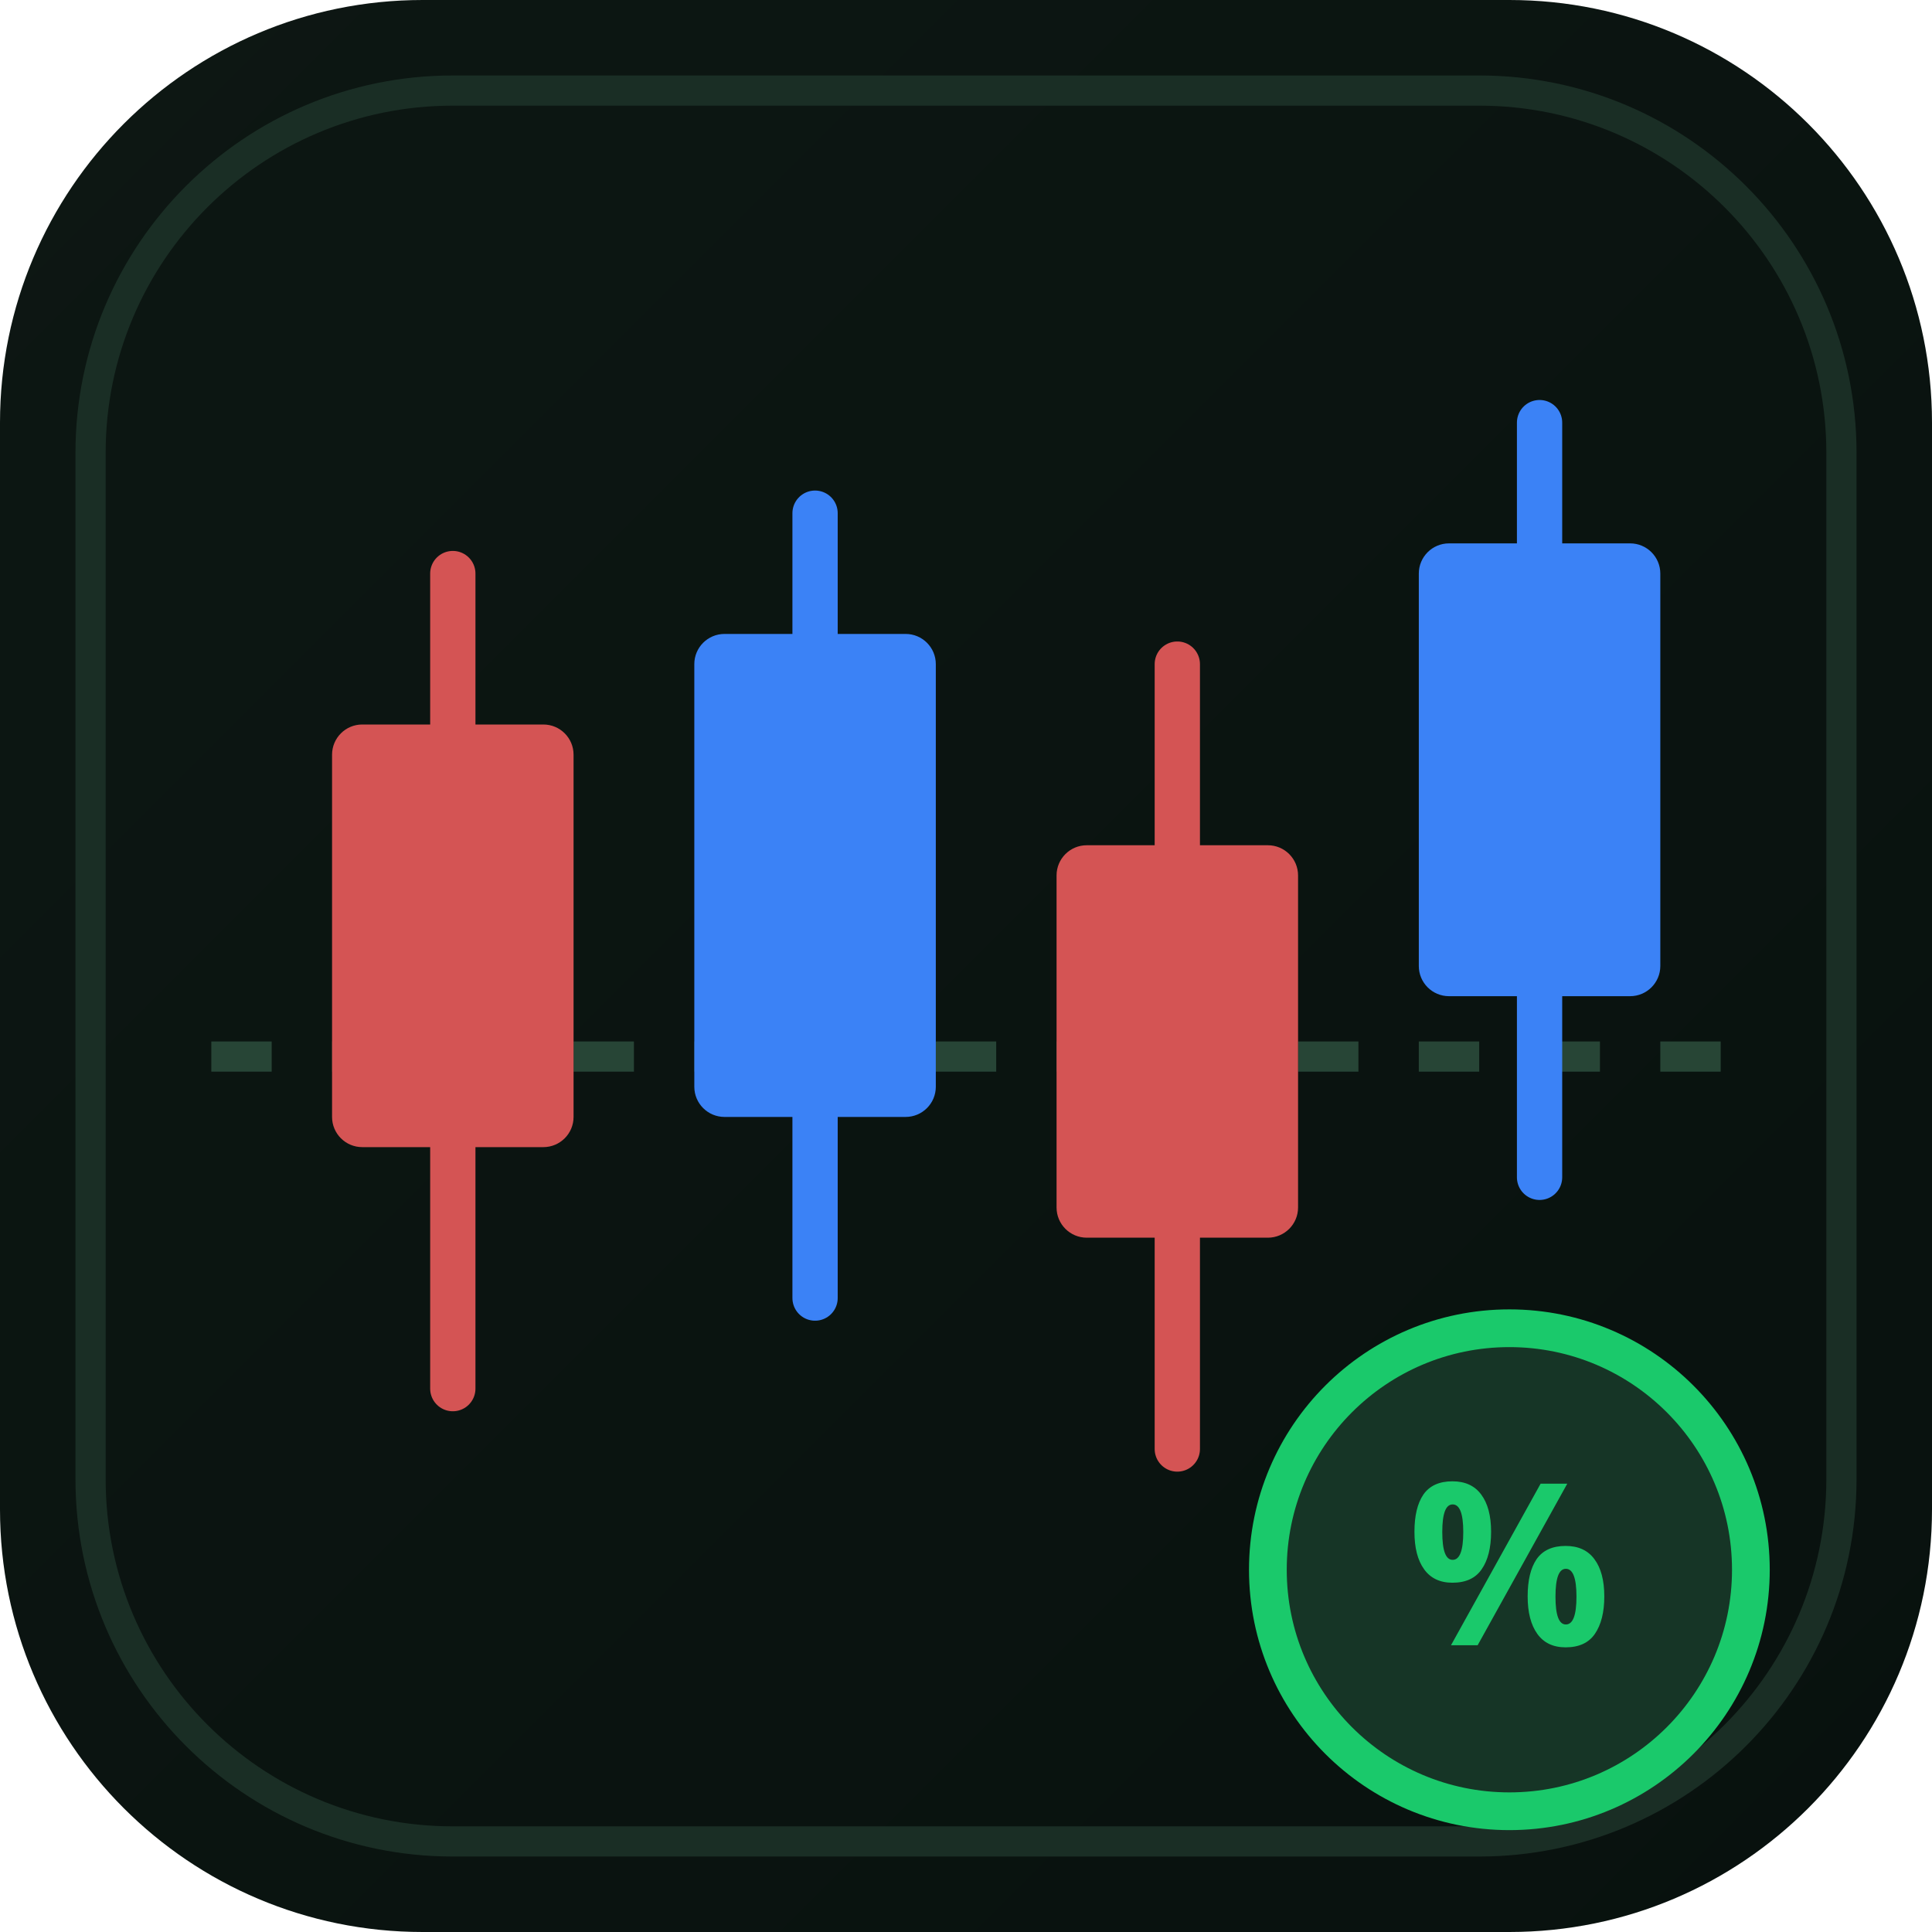
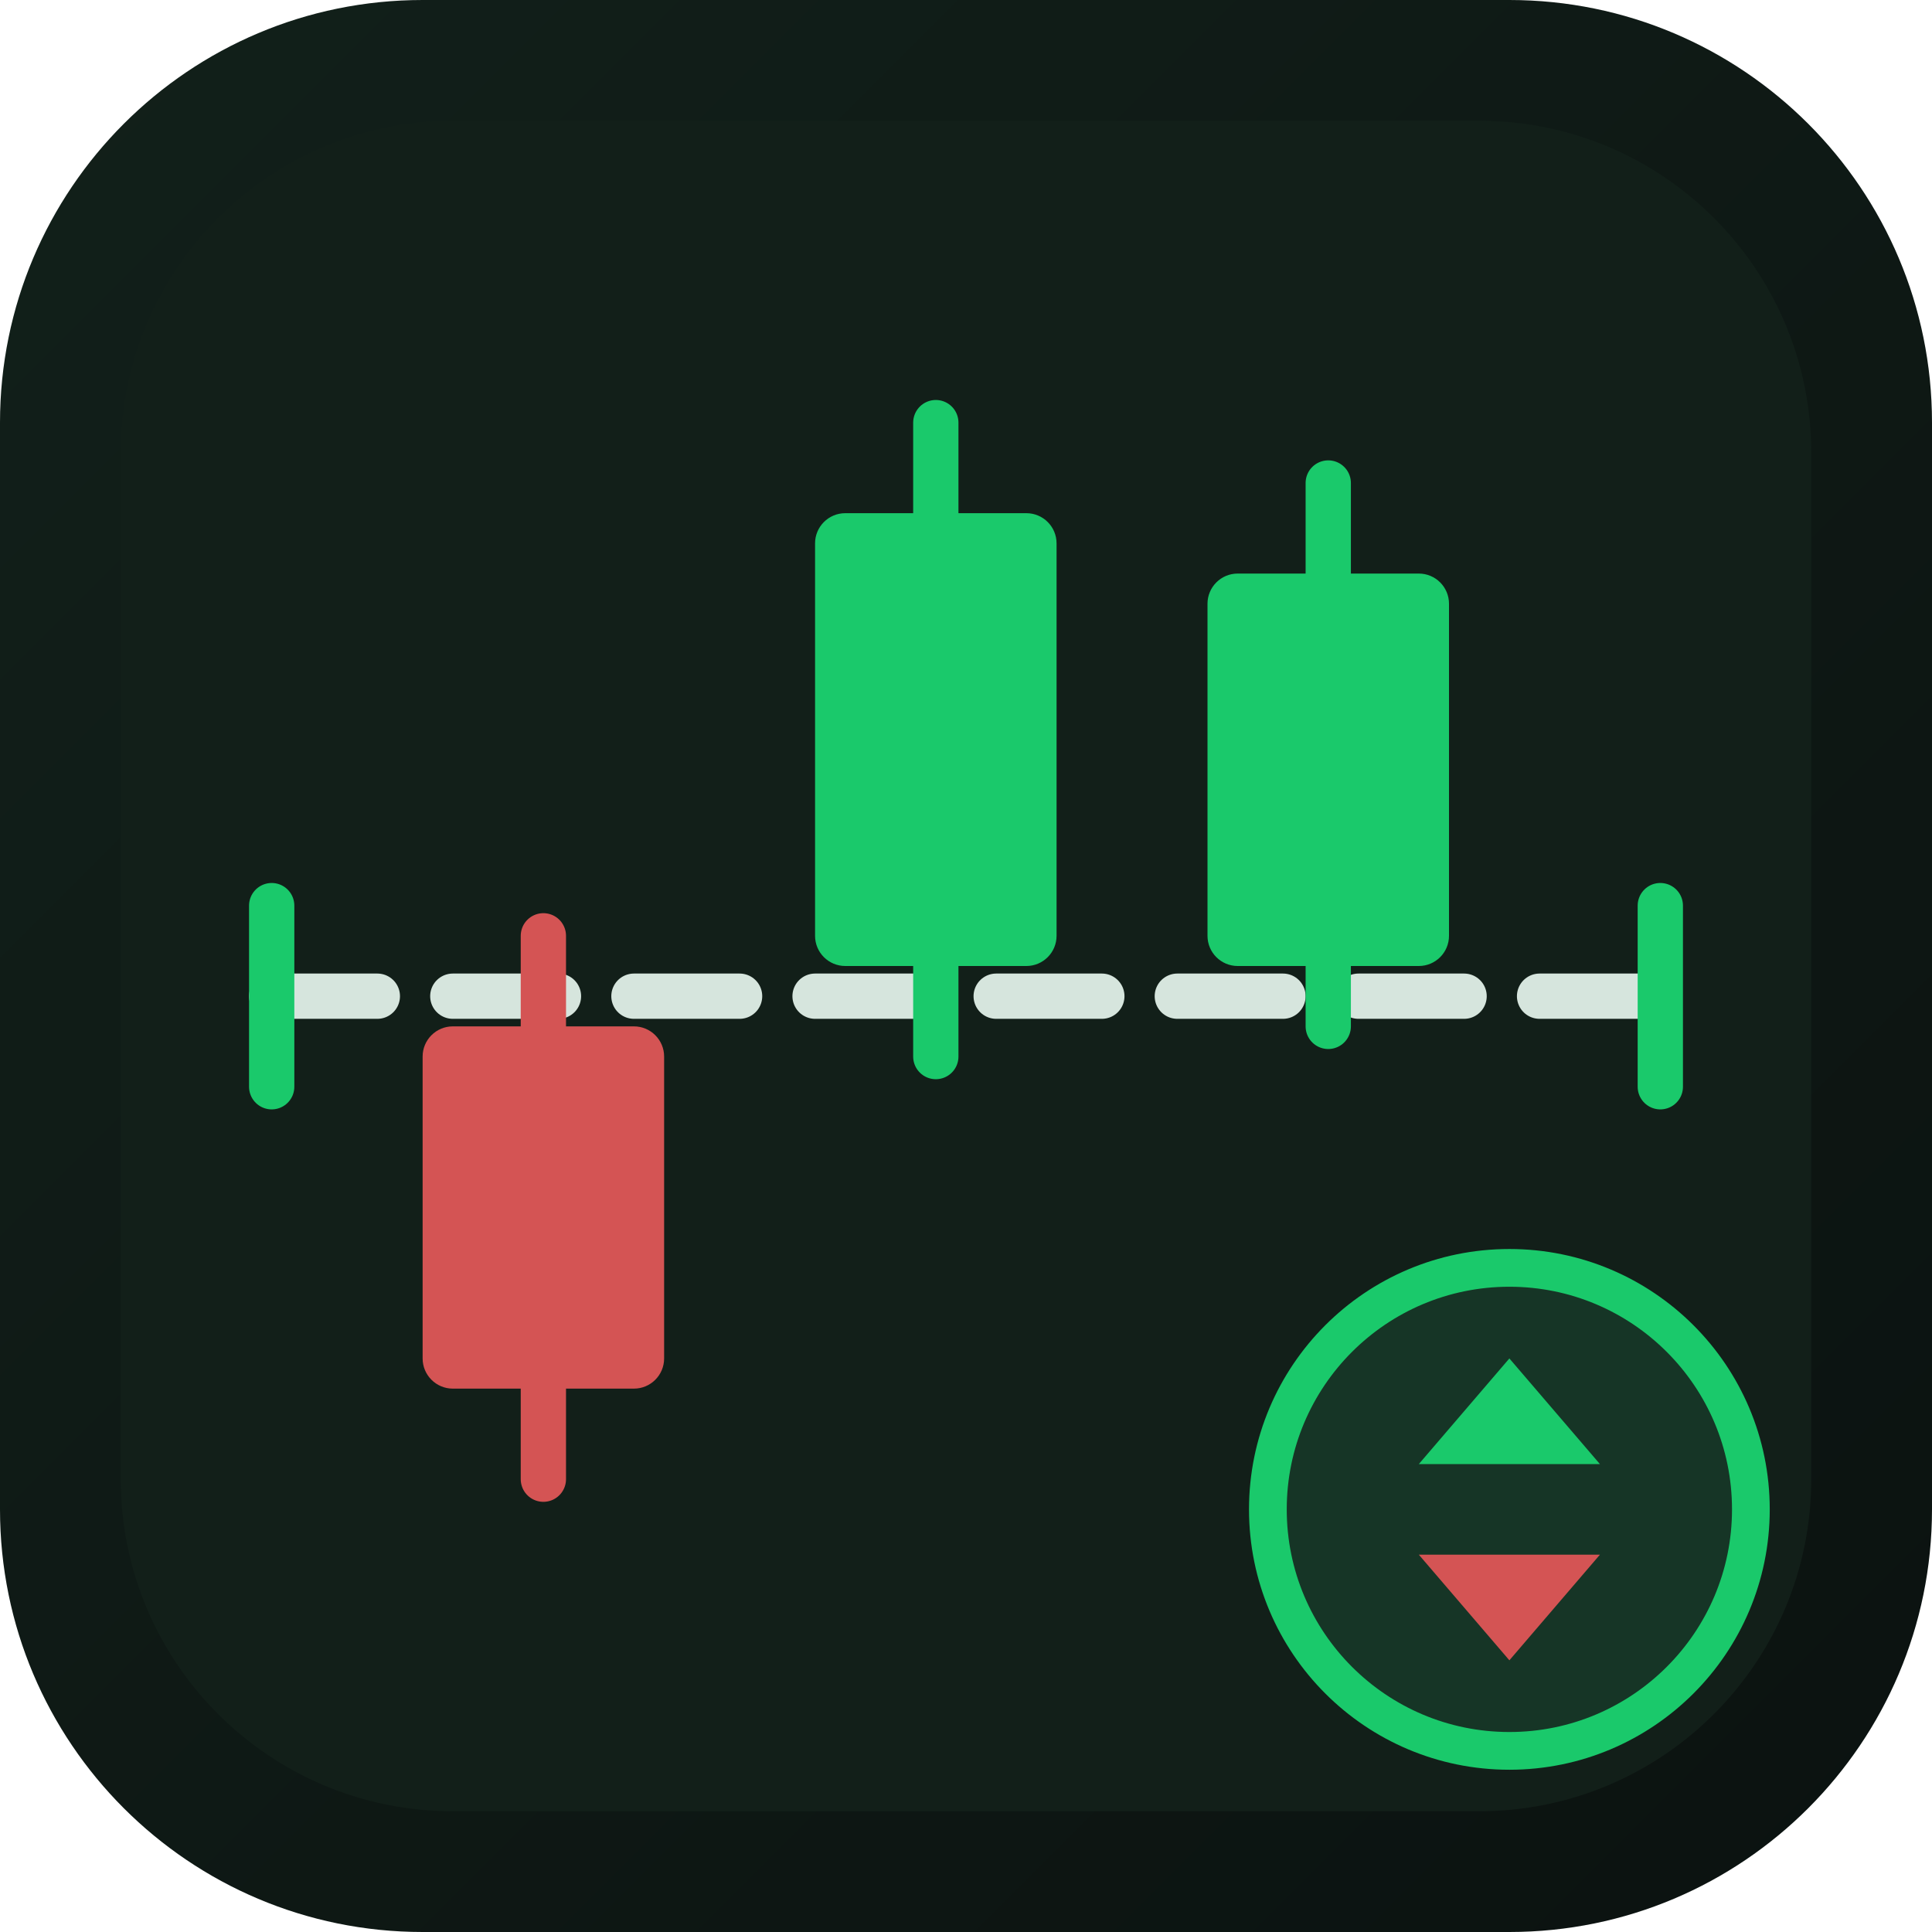
- <svg xmlns="http://www.w3.org/2000/svg" viewBox="0 0 128 128" role="img" aria-label="Kalshi BTC Target">
+ <svg xmlns="http://www.w3.org/2000/svg" viewBox="0 0 128 128" role="img" aria-label="BeatLine">
  <defs>
    <linearGradient id="bg" x1="0" y1="0" x2="1" y2="1">
-       <stop offset="0%" stop-color="#0d1713" />
-       <stop offset="100%" stop-color="#08110e" />
+       <stop offset="0%" stop-color="#12201a" />
+       <stop offset="100%" stop-color="#0b1210" />
    </linearGradient>
  </defs>
  <rect width="128" height="128" rx="28" fill="url(#bg)" />
-   <rect x="6" y="6" width="116" height="116" rx="24" fill="none" stroke="#1a2e25" stroke-width="2" />
-   <line x1="14" y1="70" x2="114" y2="70" stroke="#2a4a3a" stroke-width="2" stroke-dasharray="4 4" opacity="0.9" />
-   <line x1="30" y1="38" x2="30" y2="92" stroke="#d45454" stroke-width="3" stroke-linecap="round" />
-   <rect x="22" y="48" width="16" height="28" rx="2" fill="#d45454" />
-   <line x1="54" y1="34" x2="54" y2="86" stroke="#3b82f6" stroke-width="3" stroke-linecap="round" />
-   <rect x="46" y="42" width="16" height="32" rx="2" fill="#3b82f6" />
-   <line x1="78" y1="44" x2="78" y2="96" stroke="#d45454" stroke-width="3" stroke-linecap="round" />
-   <rect x="70" y="56" width="16" height="26" rx="2" fill="#d45454" />
-   <line x1="102" y1="28" x2="102" y2="78" stroke="#3b82f6" stroke-width="3" stroke-linecap="round" />
-   <rect x="94" y="36" width="16" height="30" rx="2" fill="#3b82f6" />
-   <circle cx="100" cy="104" r="16" fill="#163526" stroke="#1ac96b" stroke-width="2.5" />
-   <text x="100" y="109" text-anchor="middle" font-size="15" font-weight="800" font-family="IBM Plex Sans, Segoe UI, sans-serif" fill="#1ac96b">%</text>
+   <rect x="8" y="8" width="112" height="112" rx="22" fill="#121f19" />
+   <line x1="18" y1="66" x2="110" y2="66" stroke="#e7f6ee" stroke-width="3" stroke-dasharray="7 5" stroke-linecap="round" opacity="0.92" />
+   <line x1="18" y1="60" x2="18" y2="72" stroke="#1ac96b" stroke-width="3" stroke-linecap="round" />
+   <line x1="110" y1="60" x2="110" y2="72" stroke="#1ac96b" stroke-width="3" stroke-linecap="round" />
+   <line x1="36" y1="62" x2="36" y2="98" stroke="#d45454" stroke-width="3" stroke-linecap="round" />
+   <rect x="28" y="68" width="16" height="24" rx="2" fill="#d45454" />
+   <line x1="62" y1="28" x2="62" y2="70" stroke="#1ac96b" stroke-width="3" stroke-linecap="round" />
+   <rect x="54" y="34" width="16" height="30" rx="2" fill="#1ac96b" />
+   <line x1="88" y1="32" x2="88" y2="68" stroke="#1ac96b" stroke-width="3" stroke-linecap="round" />
+   <rect x="80" y="38" width="16" height="26" rx="2" fill="#1ac96b" />
+   <circle cx="100" cy="100" r="16" fill="#163526" stroke="#1ac96b" stroke-width="2.5" />
+   <path d="M100 90 L94 97 L106 97 Z" fill="#1ac96b" />
+   <path d="M100 110 L94 103 L106 103 Z" fill="#d45454" />
</svg>
